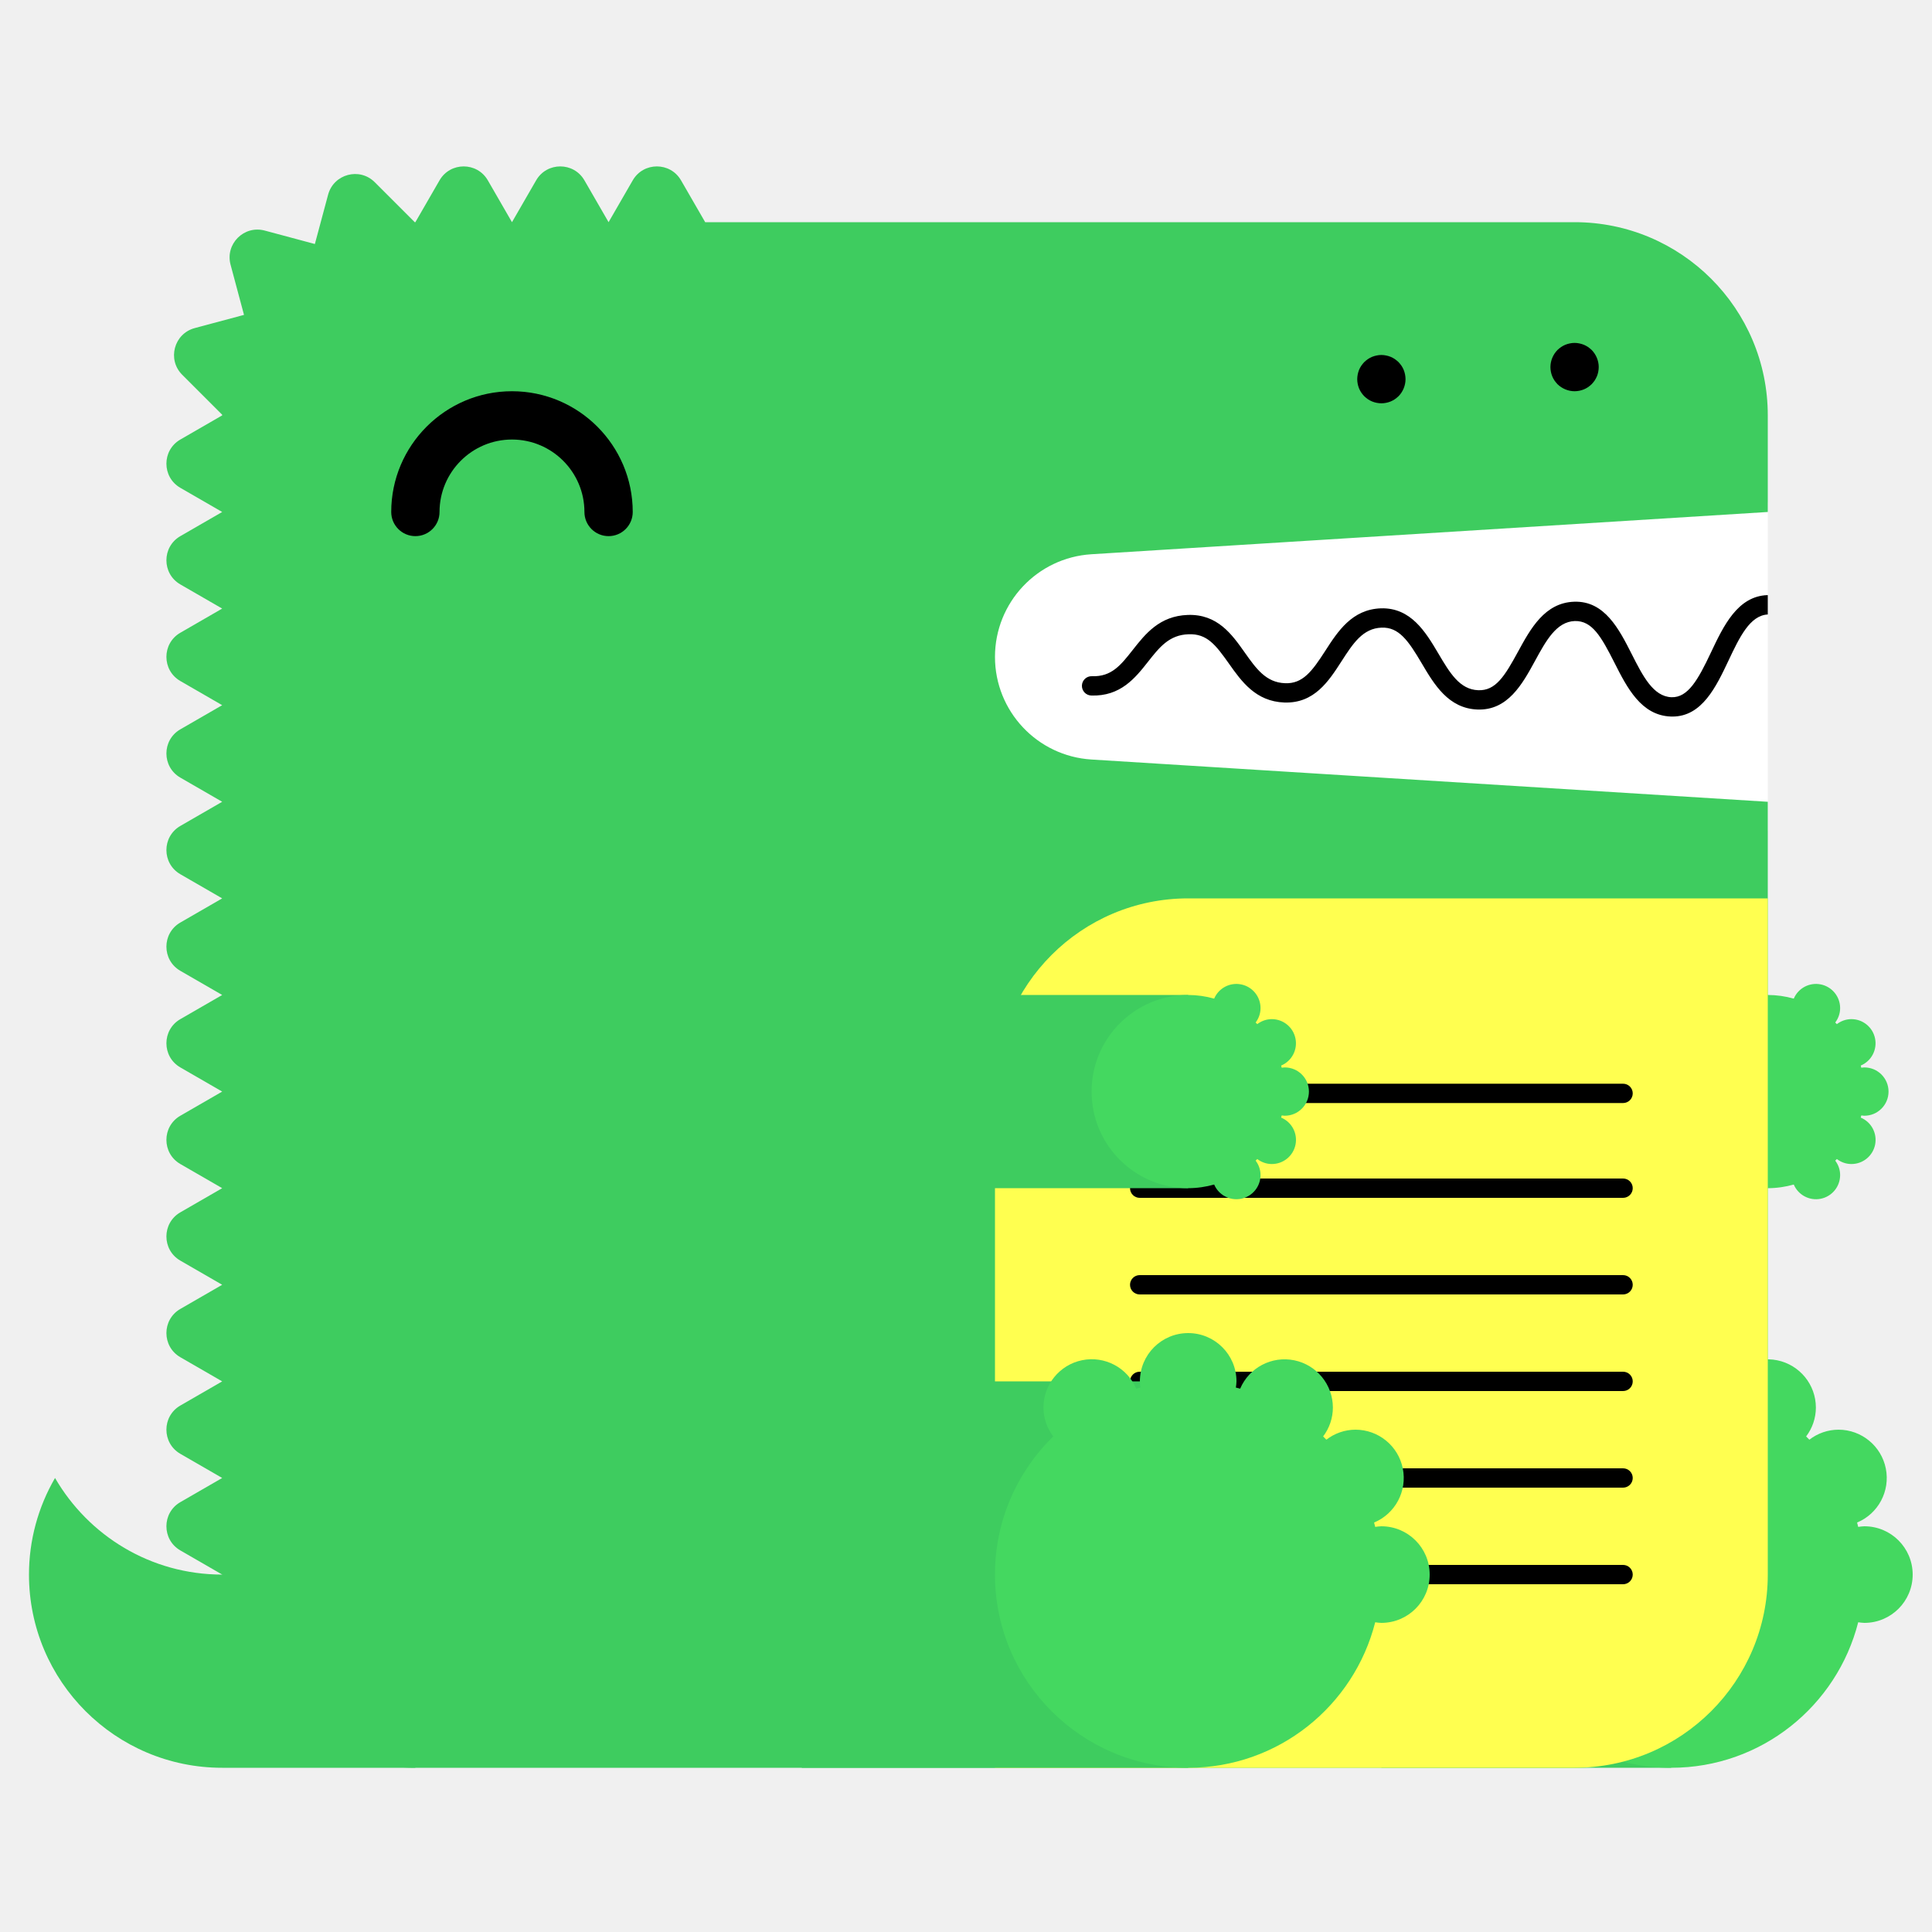
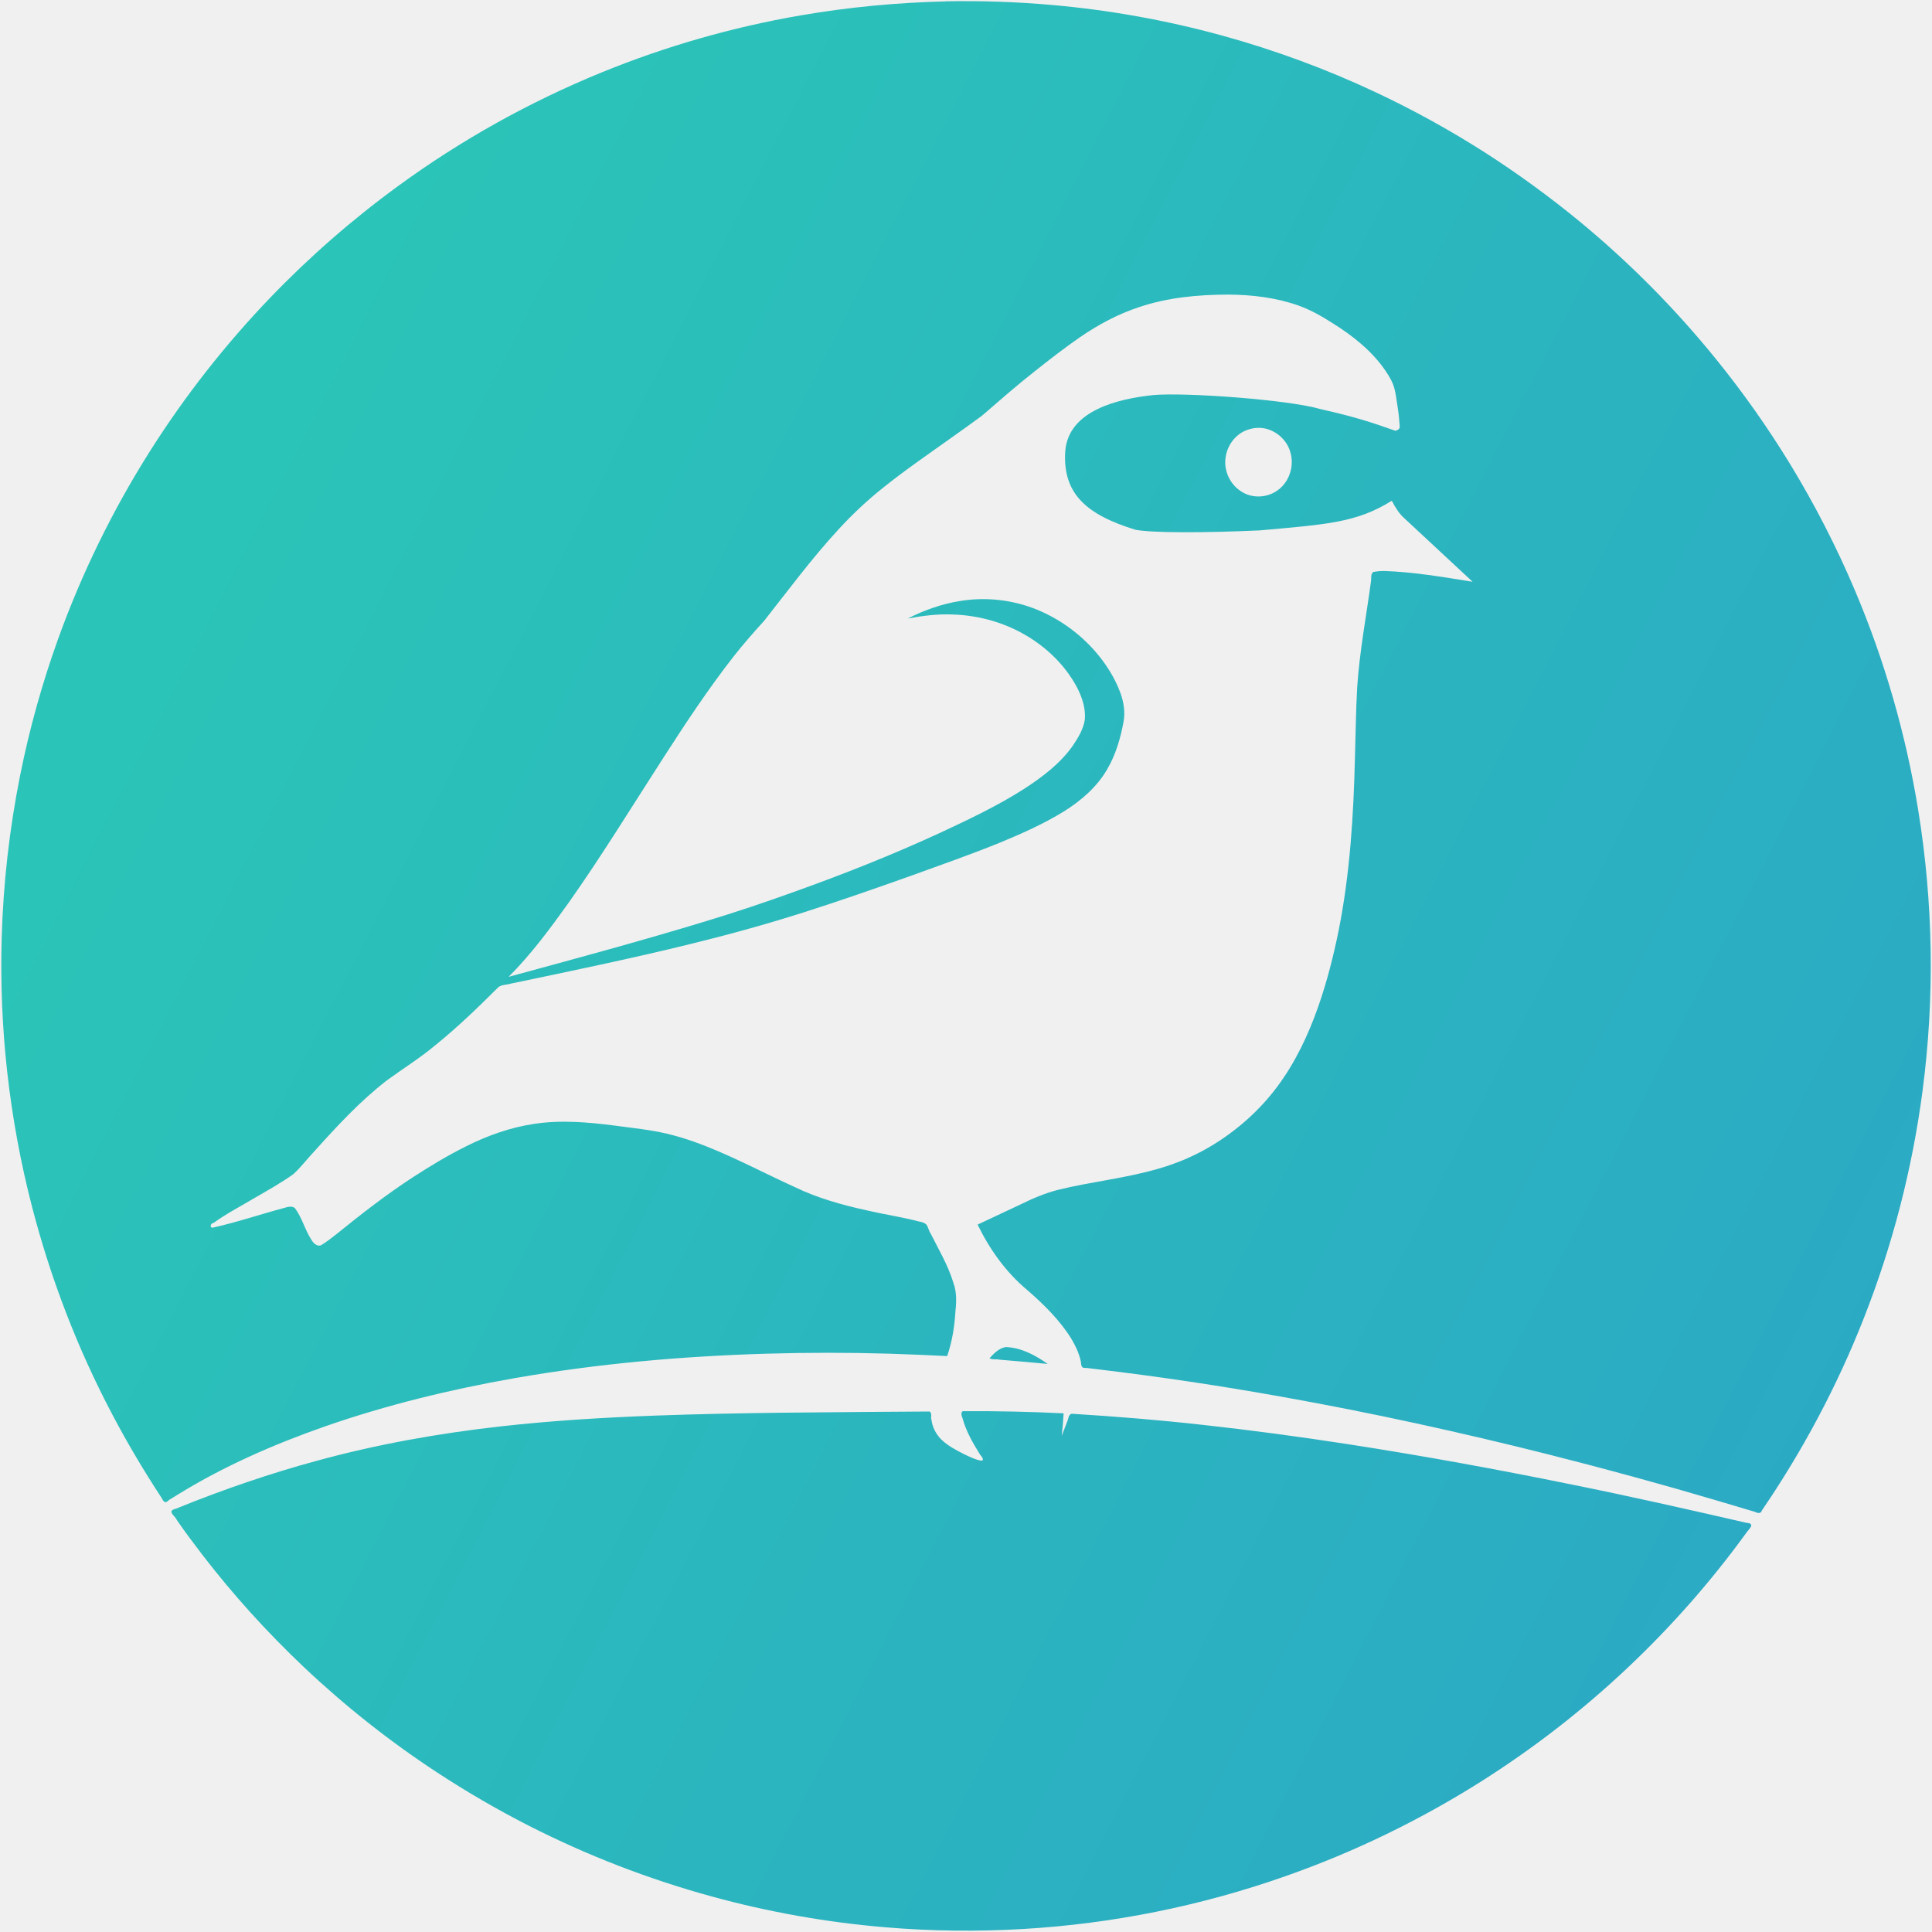
- <svg xmlns="http://www.w3.org/2000/svg" width="200" height="200" viewBox="0 0 200 200">
-   <g fill="none" fill-rule="evenodd">
-     <path fill="#FFF" d="M99 52h84v34H99z" />
-     <path d="M23 163c-7.398 0-13.843-4.027-17.303-10A19.886 19.886 0 0 0 3 163c0 11.046 8.954 20 20 20h20v-20H23z" fill="#3ECC5F" />
-     <path d="M112.98 57.376L183 53V43c0-11.046-8.954-20-20-20H73l-2.5-4.33c-1.112-1.925-3.889-1.925-5 0L63 23l-2.5-4.33c-1.111-1.925-3.889-1.925-5 0L53 23l-2.5-4.33c-1.111-1.925-3.889-1.925-5 0L43 23c-.022 0-.042.003-.065.003l-4.142-4.141c-1.57-1.571-4.252-.853-4.828 1.294l-1.369 5.104-5.192-1.392c-2.148-.575-4.111 1.389-3.535 3.536l1.39 5.193-5.102 1.367c-2.148.576-2.867 3.259-1.296 4.83l4.142 4.142c0 .021-.003.042-.003.064l-4.33 2.5c-1.925 1.111-1.925 3.889 0 5L23 53l-4.33 2.5c-1.925 1.111-1.925 3.889 0 5L23 63l-4.33 2.5c-1.925 1.111-1.925 3.889 0 5L23 73l-4.33 2.5c-1.925 1.111-1.925 3.889 0 5L23 83l-4.33 2.5c-1.925 1.111-1.925 3.889 0 5L23 93l-4.33 2.5c-1.925 1.111-1.925 3.889 0 5L23 103l-4.33 2.5c-1.925 1.111-1.925 3.889 0 5L23 113l-4.33 2.5c-1.925 1.111-1.925 3.889 0 5L23 123l-4.33 2.5c-1.925 1.111-1.925 3.889 0 5L23 133l-4.33 2.5c-1.925 1.111-1.925 3.889 0 5L23 143l-4.33 2.5c-1.925 1.111-1.925 3.889 0 5L23 153l-4.33 2.5c-1.925 1.111-1.925 3.889 0 5L23 163c0 11.046 8.954 20 20 20h120c11.046 0 20-8.954 20-20V83l-70.02-4.376A10.645 10.645 0 0 1 103 68c0-5.621 4.37-10.273 9.98-10.624" fill="#3ECC5F" />
-     <path fill="#3ECC5F" d="M143 183h30v-40h-30z" />
-     <path d="M193 158c-.219 0-.428.037-.639.064-.038-.15-.074-.301-.116-.451A5 5 0 0 0 190.32 148a4.96 4.96 0 0 0-3.016 1.036 26.531 26.531 0 0 0-.335-.336 4.955 4.955 0 0 0 1.011-2.987 5 5 0 0 0-9.599-1.959c-.148-.042-.297-.077-.445-.115.027-.211.064-.42.064-.639a5 5 0 0 0-5-5 5 5 0 0 0-5 5c0 .219.037.428.064.639-.148.038-.297.073-.445.115a4.998 4.998 0 0 0-9.599 1.959c0 1.125.384 2.151 1.011 2.987-3.717 3.632-6.031 8.693-6.031 14.3 0 11.046 8.954 20 20 20 9.339 0 17.16-6.41 19.361-15.064.211.027.42.064.639.064a5 5 0 0 0 5-5 5 5 0 0 0-5-5" fill="#44D860" />
-     <path fill="#3ECC5F" d="M153 123h30v-20h-30z" />
-     <path d="M193 115.5a2.5 2.5 0 1 0 0-5c-.109 0-.214.019-.319.032-.02-.075-.037-.15-.058-.225a2.501 2.501 0 0 0-.963-4.807c-.569 0-1.088.197-1.508.518a6.653 6.653 0 0 0-.168-.168c.314-.417.506-.931.506-1.494a2.5 2.5 0 0 0-4.8-.979A9.987 9.987 0 0 0 183 103c-5.522 0-10 4.478-10 10s4.478 10 10 10c.934 0 1.833-.138 2.69-.377a2.5 2.5 0 0 0 4.8-.979c0-.563-.192-1.077-.506-1.494.057-.055.113-.111.168-.168.42.321.939.518 1.508.518a2.5 2.5 0 0 0 .963-4.807c.021-.074.038-.15.058-.225.105.013.21.032.319.032" fill="#44D860" />
-     <path d="M63 55.5a2.5 2.5 0 0 1-2.5-2.5c0-4.136-3.364-7.5-7.5-7.5s-7.5 3.364-7.5 7.5a2.5 2.5 0 1 1-5 0c0-6.893 5.607-12.5 12.5-12.5S65.5 46.107 65.5 53a2.5 2.5 0 0 1-2.5 2.5" fill="#000" />
-     <path d="M103 183h60c11.046 0 20-8.954 20-20V93h-60c-11.046 0-20 8.954-20 20v70z" fill="#FFFF50" />
-     <path d="M168.02 124h-50.04a1 1 0 1 1 0-2h50.04a1 1 0 1 1 0 2m0 20h-50.04a1 1 0 1 1 0-2h50.04a1 1 0 1 1 0 2m0 20h-50.04a1 1 0 1 1 0-2h50.04a1 1 0 1 1 0 2m0-49.814h-50.04a1 1 0 1 1 0-2h50.04a1 1 0 1 1 0 2m0 19.814h-50.04a1 1 0 1 1 0-2h50.04a1 1 0 1 1 0 2m0 20h-50.04a1 1 0 1 1 0-2h50.04a1 1 0 1 1 0 2M183 61.611c-.012 0-.022-.006-.034-.005-3.09.105-4.552 3.196-5.842 5.923-1.346 2.85-2.387 4.703-4.093 4.647-1.889-.068-2.969-2.202-4.113-4.46-1.314-2.594-2.814-5.536-5.963-5.426-3.046.104-4.513 2.794-5.807 5.167-1.377 2.528-2.314 4.065-4.121 3.994-1.927-.07-2.951-1.805-4.136-3.813-1.321-2.236-2.848-4.75-5.936-4.664-2.994.103-4.465 2.385-5.763 4.4-1.373 2.13-2.335 3.428-4.165 3.351-1.973-.07-2.992-1.51-4.171-3.177-1.324-1.873-2.816-3.993-5.895-3.89-2.928.1-4.399 1.97-5.696 3.618-1.232 1.564-2.194 2.802-4.229 2.724a1 1 0 0 0-.072 2c3.017.101 4.545-1.8 5.872-3.487 1.177-1.496 2.193-2.787 4.193-2.855 1.926-.082 2.829 1.115 4.195 3.045 1.297 1.834 2.769 3.914 5.731 4.021 3.103.104 4.596-2.215 5.918-4.267 1.182-1.834 2.202-3.417 4.15-3.484 1.793-.067 2.769 1.35 4.145 3.681 1.297 2.197 2.766 4.686 5.787 4.796 3.125.108 4.634-2.62 5.949-5.035 1.139-2.088 2.214-4.06 4.119-4.126 1.793-.042 2.728 1.595 4.111 4.33 1.292 2.553 2.757 5.445 5.825 5.556l.169.003c3.064 0 4.518-3.075 5.805-5.794 1.139-2.41 2.217-4.68 4.067-4.773v-2z" fill="#000" />
-     <path fill="#3ECC5F" d="M83 183h40v-40H83z" />
-     <path d="M143 158c-.219 0-.428.037-.639.064-.038-.15-.074-.301-.116-.451A5 5 0 0 0 140.32 148a4.96 4.96 0 0 0-3.016 1.036 26.531 26.531 0 0 0-.335-.336 4.955 4.955 0 0 0 1.011-2.987 5 5 0 0 0-9.599-1.959c-.148-.042-.297-.077-.445-.115.027-.211.064-.42.064-.639a5 5 0 0 0-5-5 5 5 0 0 0-5 5c0 .219.037.428.064.639-.148.038-.297.073-.445.115a4.998 4.998 0 0 0-9.599 1.959c0 1.125.384 2.151 1.011 2.987-3.717 3.632-6.031 8.693-6.031 14.3 0 11.046 8.954 20 20 20 9.339 0 17.16-6.41 19.361-15.064.211.027.42.064.639.064a5 5 0 0 0 5-5 5 5 0 0 0-5-5" fill="#44D860" />
-     <path fill="#3ECC5F" d="M83 123h40v-20H83z" />
-     <path d="M133 115.5a2.5 2.5 0 1 0 0-5c-.109 0-.214.019-.319.032-.02-.075-.037-.15-.058-.225a2.501 2.501 0 0 0-.963-4.807c-.569 0-1.088.197-1.508.518a6.653 6.653 0 0 0-.168-.168c.314-.417.506-.931.506-1.494a2.5 2.5 0 0 0-4.8-.979A9.987 9.987 0 0 0 123 103c-5.522 0-10 4.478-10 10s4.478 10 10 10c.934 0 1.833-.138 2.69-.377a2.5 2.5 0 0 0 4.8-.979c0-.563-.192-1.077-.506-1.494.057-.055.113-.111.168-.168.42.321.939.518 1.508.518a2.5 2.5 0 0 0 .963-4.807c.021-.074.038-.15.058-.225.105.013.21.032.319.032" fill="#44D860" />
-     <path d="M143 41.75c-.16 0-.33-.02-.49-.05a2.52 2.52 0 0 1-.47-.14c-.15-.06-.29-.14-.431-.23-.13-.09-.259-.2-.38-.31-.109-.12-.219-.24-.309-.38s-.17-.28-.231-.43a2.619 2.619 0 0 1-.189-.96c0-.16.02-.33.05-.49.03-.16.08-.31.139-.47.061-.15.141-.29.231-.43.09-.13.2-.26.309-.38.121-.11.25-.22.38-.31.141-.09.281-.17.431-.23.149-.06.31-.11.47-.14.32-.07.65-.07.98 0 .159.03.32.08.47.14.149.06.29.14.43.23.13.09.259.2.38.31.11.12.22.25.31.38.09.14.17.28.23.43.06.16.11.31.14.47.029.16.05.33.05.49 0 .66-.271 1.31-.73 1.77-.121.11-.25.22-.38.31-.14.09-.281.17-.43.23a2.565 2.565 0 0 1-.96.19m20-1.25c-.66 0-1.3-.27-1.771-.73a3.802 3.802 0 0 1-.309-.38c-.09-.14-.17-.28-.231-.43a2.619 2.619 0 0 1-.189-.96c0-.66.27-1.3.729-1.77.121-.11.25-.22.38-.31.141-.09.281-.17.431-.23.149-.06.31-.11.47-.14.32-.07.66-.07.98 0 .159.03.32.08.47.14.149.06.29.14.43.23.13.09.259.2.38.31.459.47.73 1.11.73 1.77 0 .16-.021.33-.05.49-.03.16-.08.32-.14.47-.07.15-.14.29-.23.43-.09.13-.2.26-.31.38-.121.11-.25.22-.38.31-.14.09-.281.17-.43.23a2.565 2.565 0 0 1-.96.19" fill="#000" />
+ <svg xmlns="http://www.w3.org/2000/svg" xmlns:xlink="http://www.w3.org/1999/xlink" width="166.037mm" height="166.037mm" viewBox="0 0 166.037 166.037" version="1.1" id="svg5">
+   <defs id="defs2">
+     <linearGradient id="degrade">
+       <stop style="stop-color:#2bc4b8;stop-opacity:1" offset="0" id="stop6354" />
+       <stop style="stop-color:#2baac4;stop-opacity:1" offset="1" id="stop6356" />
+     </linearGradient>
+     <linearGradient xlink:href="#degrade" id="linearGradient6360" x1="158.973" y1="384.874" x2="693.196" y2="659.418" gradientUnits="userSpaceOnUse" gradientTransform="matrix(0.2645833,0,0,0.2645833,-231.9821,6.235034)" />
+   </defs>
+   <g id="layer1" transform="translate(207.727,-61.03762)">
+     <path id="path846" style="opacity:1;fill:url(#linearGradient6360);fill-opacity:1;stroke:none;stroke-width:0.802" d="m -126.447,61.158 c -4.183,0.099 -8.36,0.492 -12.483,1.205 -5.863,1.007 -11.613,2.659 -17.12,4.909 -6.187,2.531 -12.069,5.809 -17.465,9.755 -3.935,2.87 -7.617,6.087 -10.992,9.598 -3.886,4.05 -7.366,8.49 -10.363,13.235 -3.198,5.066 -5.844,10.479 -7.873,16.115 -1.369,3.811 -2.459,7.723 -3.253,11.694 -0.925,4.627 -1.458,9.333 -1.588,14.05 -0.103,3.826 0.052,7.66 0.479,11.464 0.437,3.897 1.147,7.763 2.13,11.559 1.603,6.197 3.918,12.211 6.907,17.871 1.287,2.446 2.701,4.825 4.217,7.136 0.11,0.187 0.266,0.551 0.519,0.305 0.225,-0.199 0.504,-0.317 0.75,-0.489 4.005,-2.488 8.348,-4.389 12.792,-5.944 5.29,-1.842 10.75,-3.169 16.264,-4.139 7.163,-1.255 14.425,-1.893 21.691,-2.109 3.483,-0.101 6.968,-0.103 10.451,-0.002 1.686,0.052 3.371,0.124 5.056,0.209 0.436,-1.254 0.64,-2.576 0.716,-3.898 0.087,-0.802 0.103,-1.638 -0.182,-2.406 -0.451,-1.492 -1.257,-2.838 -1.95,-4.224 -0.174,-0.239 -0.197,-0.558 -0.383,-0.787 -0.255,-0.228 -0.62,-0.229 -0.932,-0.331 -1.404,-0.348 -2.837,-0.558 -4.245,-0.893 -2.094,-0.461 -4.176,-1.045 -6.112,-1.982 -2.52,-1.143 -4.966,-2.452 -7.54,-3.475 -1.501,-0.602 -3.053,-1.089 -4.649,-1.358 -1.079,-0.184 -2.169,-0.298 -3.253,-0.45 -2.308,-0.296 -4.659,-0.506 -6.972,-0.151 -2.045,0.307 -4.016,1.007 -5.858,1.936 -1.55,0.772 -3.035,1.668 -4.489,2.606 -2.31,1.501 -4.487,3.194 -6.626,4.926 -0.431,0.342 -0.868,0.681 -1.34,0.967 -0.318,0.111 -0.622,-0.147 -0.775,-0.404 -0.592,-0.869 -0.825,-1.933 -1.455,-2.779 -0.261,-0.237 -0.641,-0.112 -0.939,-0.028 -2.049,0.549 -4.061,1.233 -6.133,1.694 -0.299,0.024 -0.174,-0.406 0.057,-0.395 1.079,-0.787 2.269,-1.401 3.414,-2.083 1.166,-0.676 2.348,-1.331 3.449,-2.112 0.672,-0.605 1.206,-1.339 1.831,-1.99 1.933,-2.151 3.907,-4.29 6.199,-6.066 1.401,-1.026 2.885,-1.941 4.215,-3.063 1.904,-1.537 3.664,-3.242 5.394,-4.97 0.318,-0.225 0.73,-0.179 1.086,-0.299 5.159,-1.078 10.322,-2.147 15.441,-3.406 3.252,-0.795 6.48,-1.688 9.671,-2.702 3.114,-0.987 6.197,-2.071 9.275,-3.163 2.564,-0.932 5.143,-1.829 7.67,-2.859 1.864,-0.772 3.714,-1.598 5.436,-2.656 1.493,-0.932 2.877,-2.123 3.756,-3.669 0.716,-1.239 1.121,-2.63 1.379,-4.03 0.158,-0.837 0.02,-1.7 -0.267,-2.494 -0.478,-1.292 -1.225,-2.475 -2.121,-3.517 -1.373,-1.589 -3.125,-2.85 -5.068,-3.647 -2.092,-0.846 -4.419,-1.104 -6.645,-0.724 -1.55,0.252 -3.045,0.786 -4.443,1.495 1.278,-0.238 2.578,-0.402 3.881,-0.345 2.305,0.074 4.597,0.735 6.557,1.959 1.75,1.09 3.253,2.616 4.189,4.462 0.395,0.813 0.68,1.72 0.59,2.634 -0.13,0.83 -0.588,1.558 -1.047,2.244 -1.083,1.527 -2.604,2.669 -4.158,3.68 -2.269,1.45 -4.708,2.607 -7.144,3.744 -4.124,1.909 -8.352,3.583 -12.63,5.111 -2.509,0.907 -5.041,1.754 -7.594,2.528 -5.614,1.71 -11.281,3.238 -16.944,4.777 1.93,-1.926 3.552,-4.129 5.138,-6.339 2.871,-4.066 5.467,-8.315 8.167,-12.495 1.906,-2.967 3.856,-5.912 6.027,-8.694 0.832,-1.055 1.715,-2.069 2.622,-3.06 2.092,-2.654 4.103,-5.378 6.397,-7.865 1.184,-1.293 2.467,-2.495 3.839,-3.587 1.87,-1.501 3.851,-2.853 5.801,-4.247 0.901,-0.641 1.805,-1.28 2.693,-1.939 1.496,-1.292 2.98,-2.6 4.537,-3.819 1.258,-1.001 2.53,-1.986 3.851,-2.903 1.582,-1.089 3.291,-2.012 5.121,-2.611 2.447,-0.823 5.047,-1.067 7.616,-1.073 2.07,0.009 4.162,0.257 6.119,0.957 1.041,0.38 2.006,0.934 2.936,1.531 1.717,1.077 3.348,2.371 4.497,4.062 0.853,1.251 0.81,1.659 1.047,3.145 0.084,0.535 0.139,1.074 0.173,1.614 0.025,0.21 -0.119,0.327 -0.367,0.395 -1.894,-0.659 -3.233,-1.142 -6.415,-1.856 -2.794,-0.826 -11.665,-1.452 -14.377,-1.216 -3.032,0.321 -7.345,1.313 -7.589,4.875 -0.208,3.603 1.808,5.402 6.035,6.703 1.425,0.278 5.899,0.271 10.666,0.056 5.834,-0.521 8.343,-0.666 11.368,-2.55 0.293,0.581 0.668,1.144 1.039,1.472 1.968,1.831 3.936,3.662 5.904,5.492 -2.536,-0.402 -5.076,-0.849 -7.648,-0.928 -0.296,0.002 -0.592,0.03 -0.883,0.083 -0.243,0.18 -0.162,0.518 -0.197,0.777 -0.411,3.045 -0.988,6.071 -1.191,9.141 -0.113,2.021 -0.131,4.046 -0.193,6.069 -0.12,4.945 -0.424,9.906 -1.388,14.766 -0.45,2.242 -1.016,4.465 -1.773,6.624 -0.851,2.417 -1.957,4.766 -3.492,6.829 -1.506,2.027 -3.425,3.742 -5.58,5.053 -1.457,0.89 -3.04,1.569 -4.683,2.034 -2.81,0.82 -5.738,1.108 -8.577,1.804 -1.131,0.288 -2.208,0.749 -3.252,1.263 -1.228,0.577 -2.456,1.154 -3.683,1.731 1.033,2.128 2.44,4.102 4.265,5.622 1.427,1.242 2.803,2.586 3.801,4.206 0.357,0.605 0.662,1.252 0.807,1.941 0.025,0.198 0.011,0.548 0.292,0.544 0.293,-0.001 0.586,0.065 0.879,0.089 5.424,0.64 10.828,1.447 16.203,2.412 7.649,1.364 15.242,3.03 22.775,4.927 4.878,1.232 9.733,2.558 14.558,3.986 1.091,0.318 2.179,0.651 3.268,0.972 0.19,0.113 0.486,0.148 0.547,-0.124 3.505,-5.134 6.449,-10.653 8.729,-16.436 2.49,-6.305 4.203,-12.917 5.085,-19.638 1.055,-8.009 0.922,-16.171 -0.377,-24.144 -1.051,-6.478 -2.881,-12.829 -5.44,-18.872 -1.58,-3.733 -3.437,-7.348 -5.544,-10.811 -1.914,-3.134 -4.032,-6.143 -6.342,-8.997 -3.514,-4.348 -7.466,-8.341 -11.78,-11.897 -2.602,-2.138 -5.329,-4.126 -8.166,-5.942 -2.997,-1.913 -6.118,-3.633 -9.336,-5.146 -4.256,-2.003 -8.686,-3.635 -13.22,-4.883 -4.782,-1.311 -9.682,-2.193 -14.623,-2.625 -3.03,-0.269 -6.075,-0.371 -9.117,-0.314 z m 26.999,36.648 c 1.226,0.052 2.352,0.984 2.636,2.177 0.333,1.209 -0.177,2.622 -1.255,3.284 -0.896,0.578 -2.137,0.594 -3.021,-0.016 -0.954,-0.61 -1.491,-1.806 -1.307,-2.924 0.142,-1.011 0.829,-1.95 1.793,-2.318 0.365,-0.149 0.761,-0.213 1.155,-0.203 z M -121.312,176.807 c -0.575,0.106 -1,0.549 -1.377,0.963 0.271,0.147 0.589,0.05 0.878,0.121 1.376,0.11 2.75,0.236 4.124,0.363 -1.057,-0.743 -2.259,-1.397 -3.578,-1.448 z m -3.68,5.508 c -0.2,0.154 -0.082,0.423 -0.012,0.614 0.306,1.135 0.908,2.16 1.524,3.149 0.137,0.118 0.397,0.535 0.039,0.482 -0.496,-0.086 -0.948,-0.326 -1.401,-0.535 -0.717,-0.362 -1.447,-0.739 -2.023,-1.309 -0.435,-0.454 -0.742,-1.043 -0.813,-1.672 -0.099,-0.224 0.101,-0.561 -0.172,-0.701 -4.216,0.026 -8.433,0.059 -12.649,0.104 -3.636,0.045 -7.272,0.115 -10.906,0.247 -4.421,0.165 -8.84,0.43 -13.238,0.921 -5.348,0.597 -10.663,1.542 -15.855,2.962 -4.022,1.089 -7.969,2.447 -11.833,4.006 -0.202,0.136 -0.604,0.128 -0.674,0.361 0.06,0.295 0.365,0.452 0.477,0.727 0.699,1.018 1.441,2.006 2.192,2.986 2.646,3.443 5.574,6.667 8.725,9.654 3.541,3.345 7.374,6.382 11.449,9.052 2.531,1.662 5.154,3.183 7.85,4.562 5.013,2.552 10.284,4.597 15.71,6.083 4.892,1.348 9.91,2.238 14.967,2.662 3.925,0.333 7.873,0.375 11.805,0.148 7.702,-0.448 15.339,-1.986 22.614,-4.554 5.861,-2.061 11.488,-4.786 16.741,-8.103 4.53,-2.862 8.786,-6.16 12.679,-9.844 3.718,-3.512 7.111,-7.367 10.116,-11.505 0.139,-0.225 0.372,-0.393 0.456,-0.649 0.009,-0.298 -0.394,-0.209 -0.584,-0.293 -4.91,-1.128 -9.825,-2.242 -14.765,-3.235 -6.441,-1.316 -12.909,-2.497 -19.406,-3.499 -4.122,-0.634 -8.256,-1.192 -12.401,-1.646 -3.742,-0.422 -7.496,-0.722 -11.254,-0.954 -0.299,0.088 -0.262,0.473 -0.389,0.704 -0.156,0.396 -0.307,0.793 -0.457,1.191 0.071,-0.642 0.125,-1.285 0.16,-1.93 -2.888,-0.142 -5.78,-0.205 -8.672,-0.186 z" />
  </g>
</svg>
